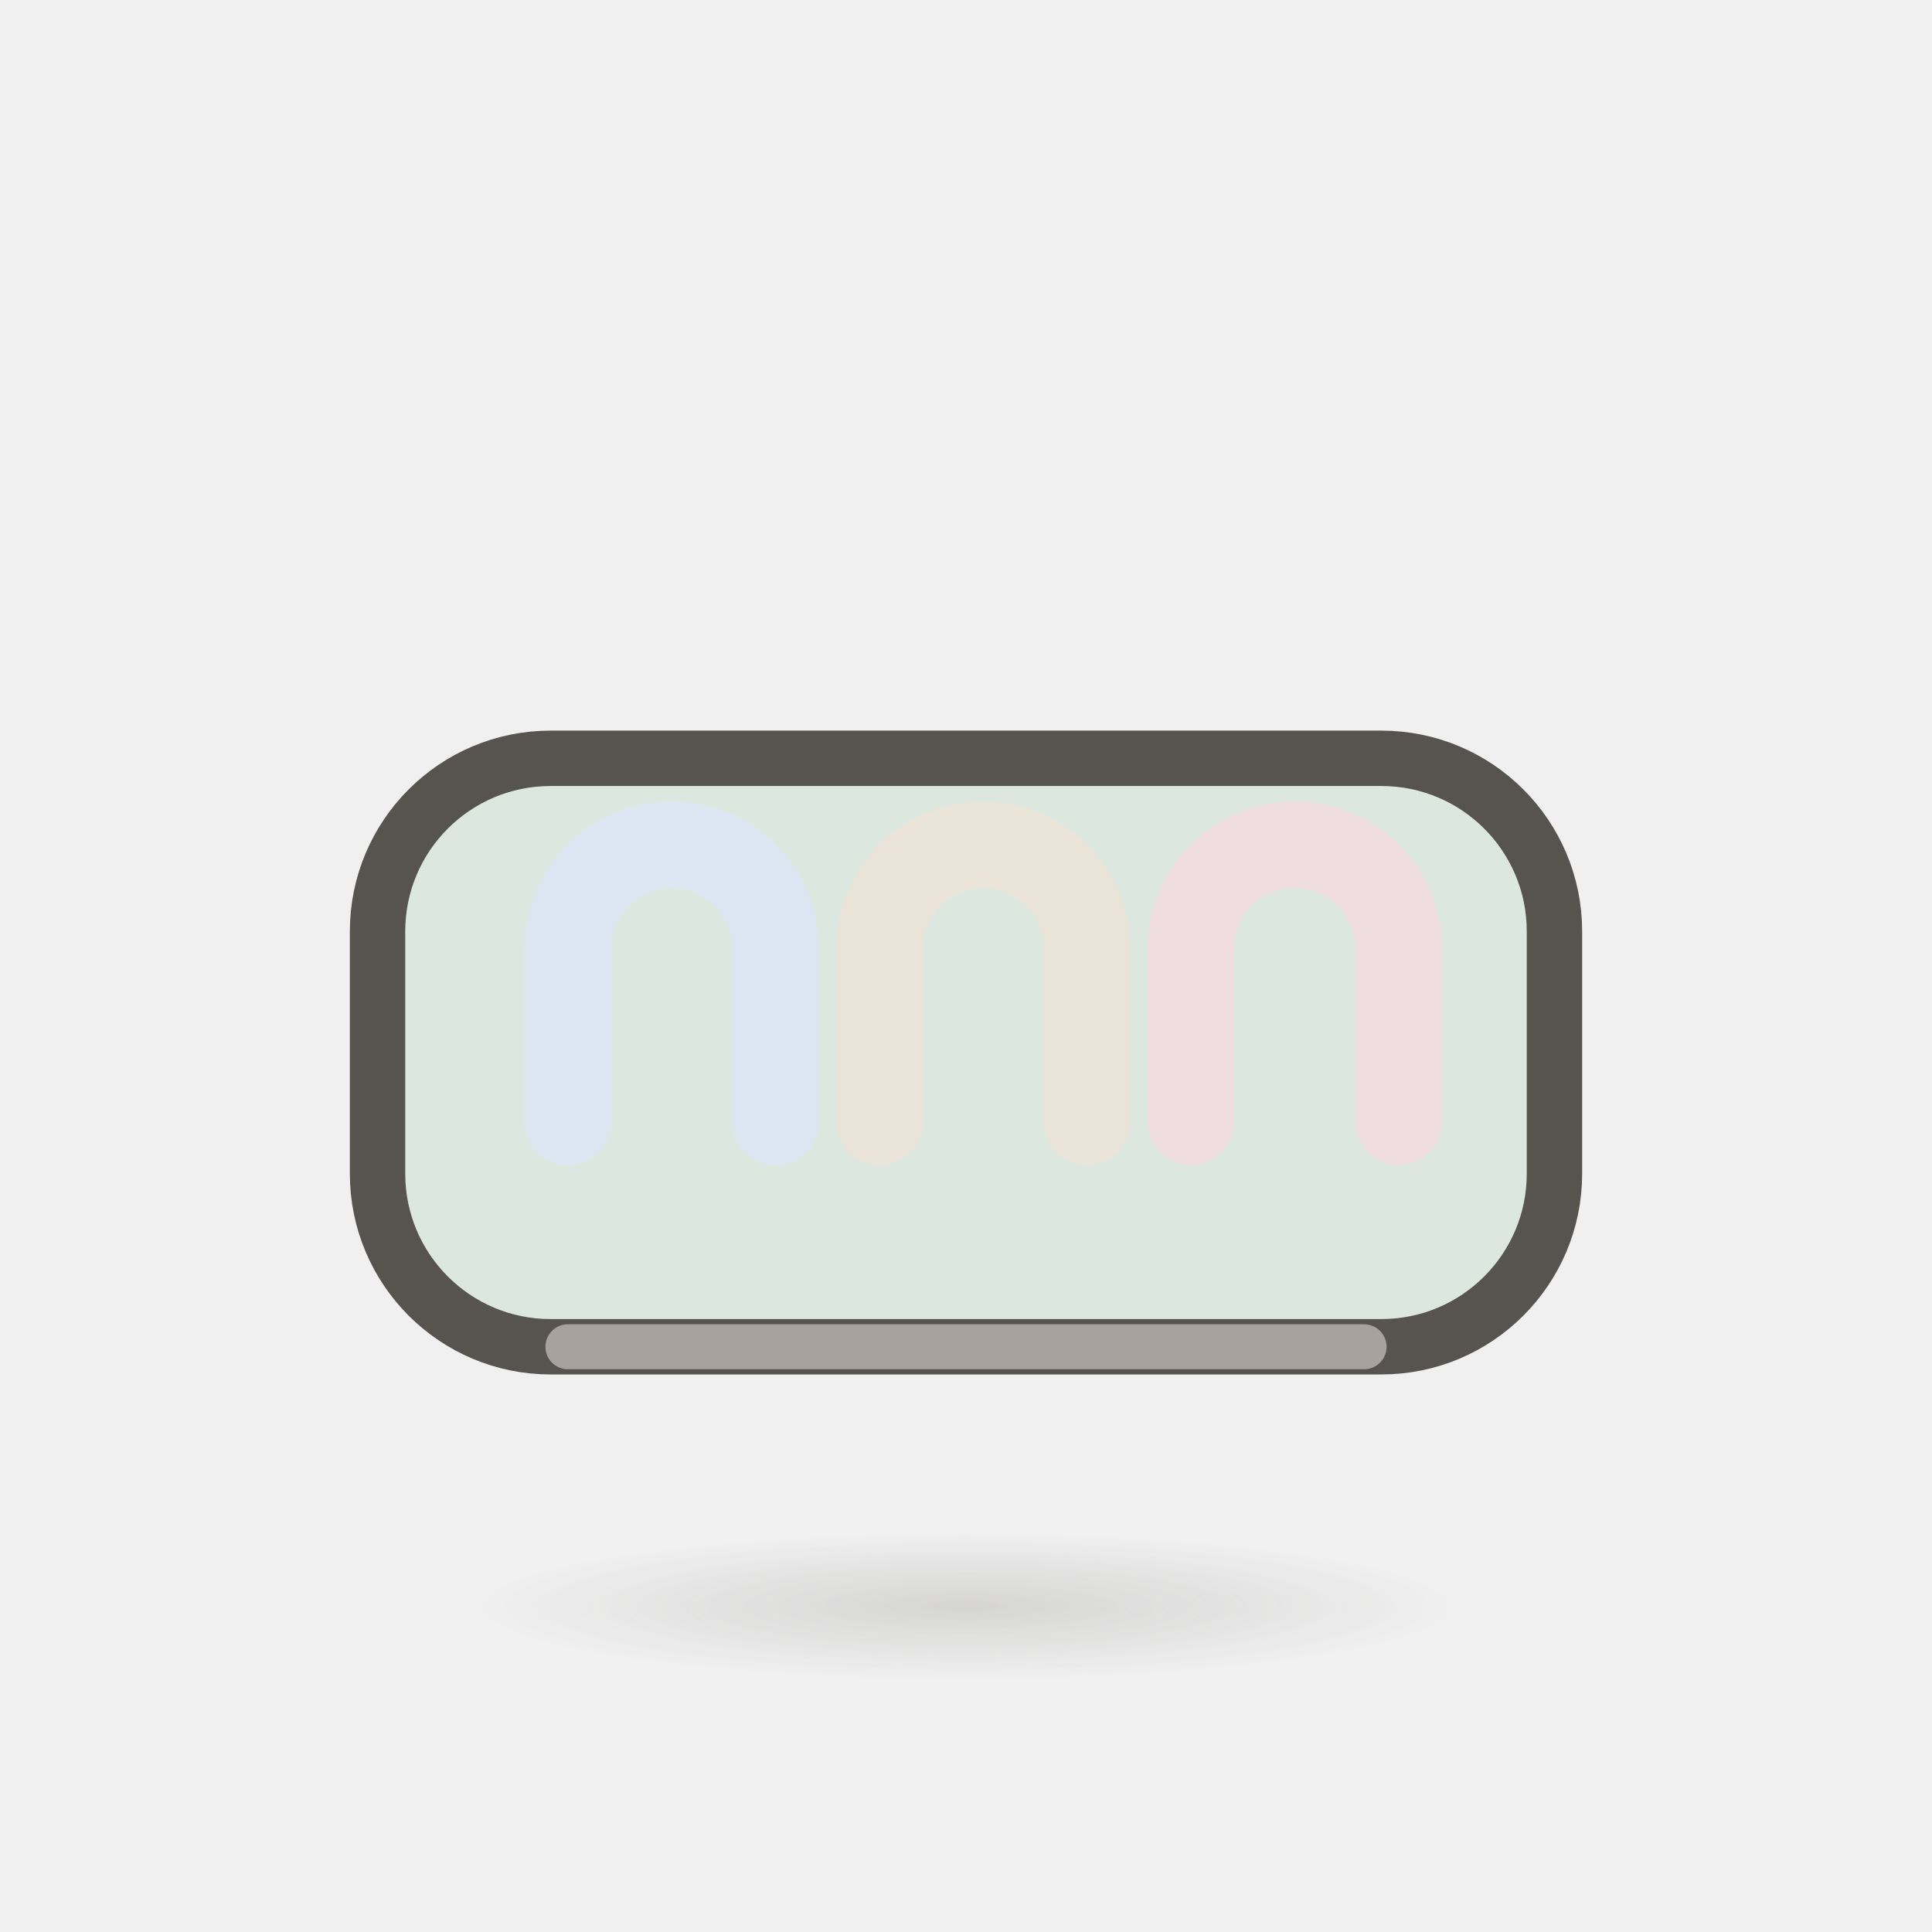
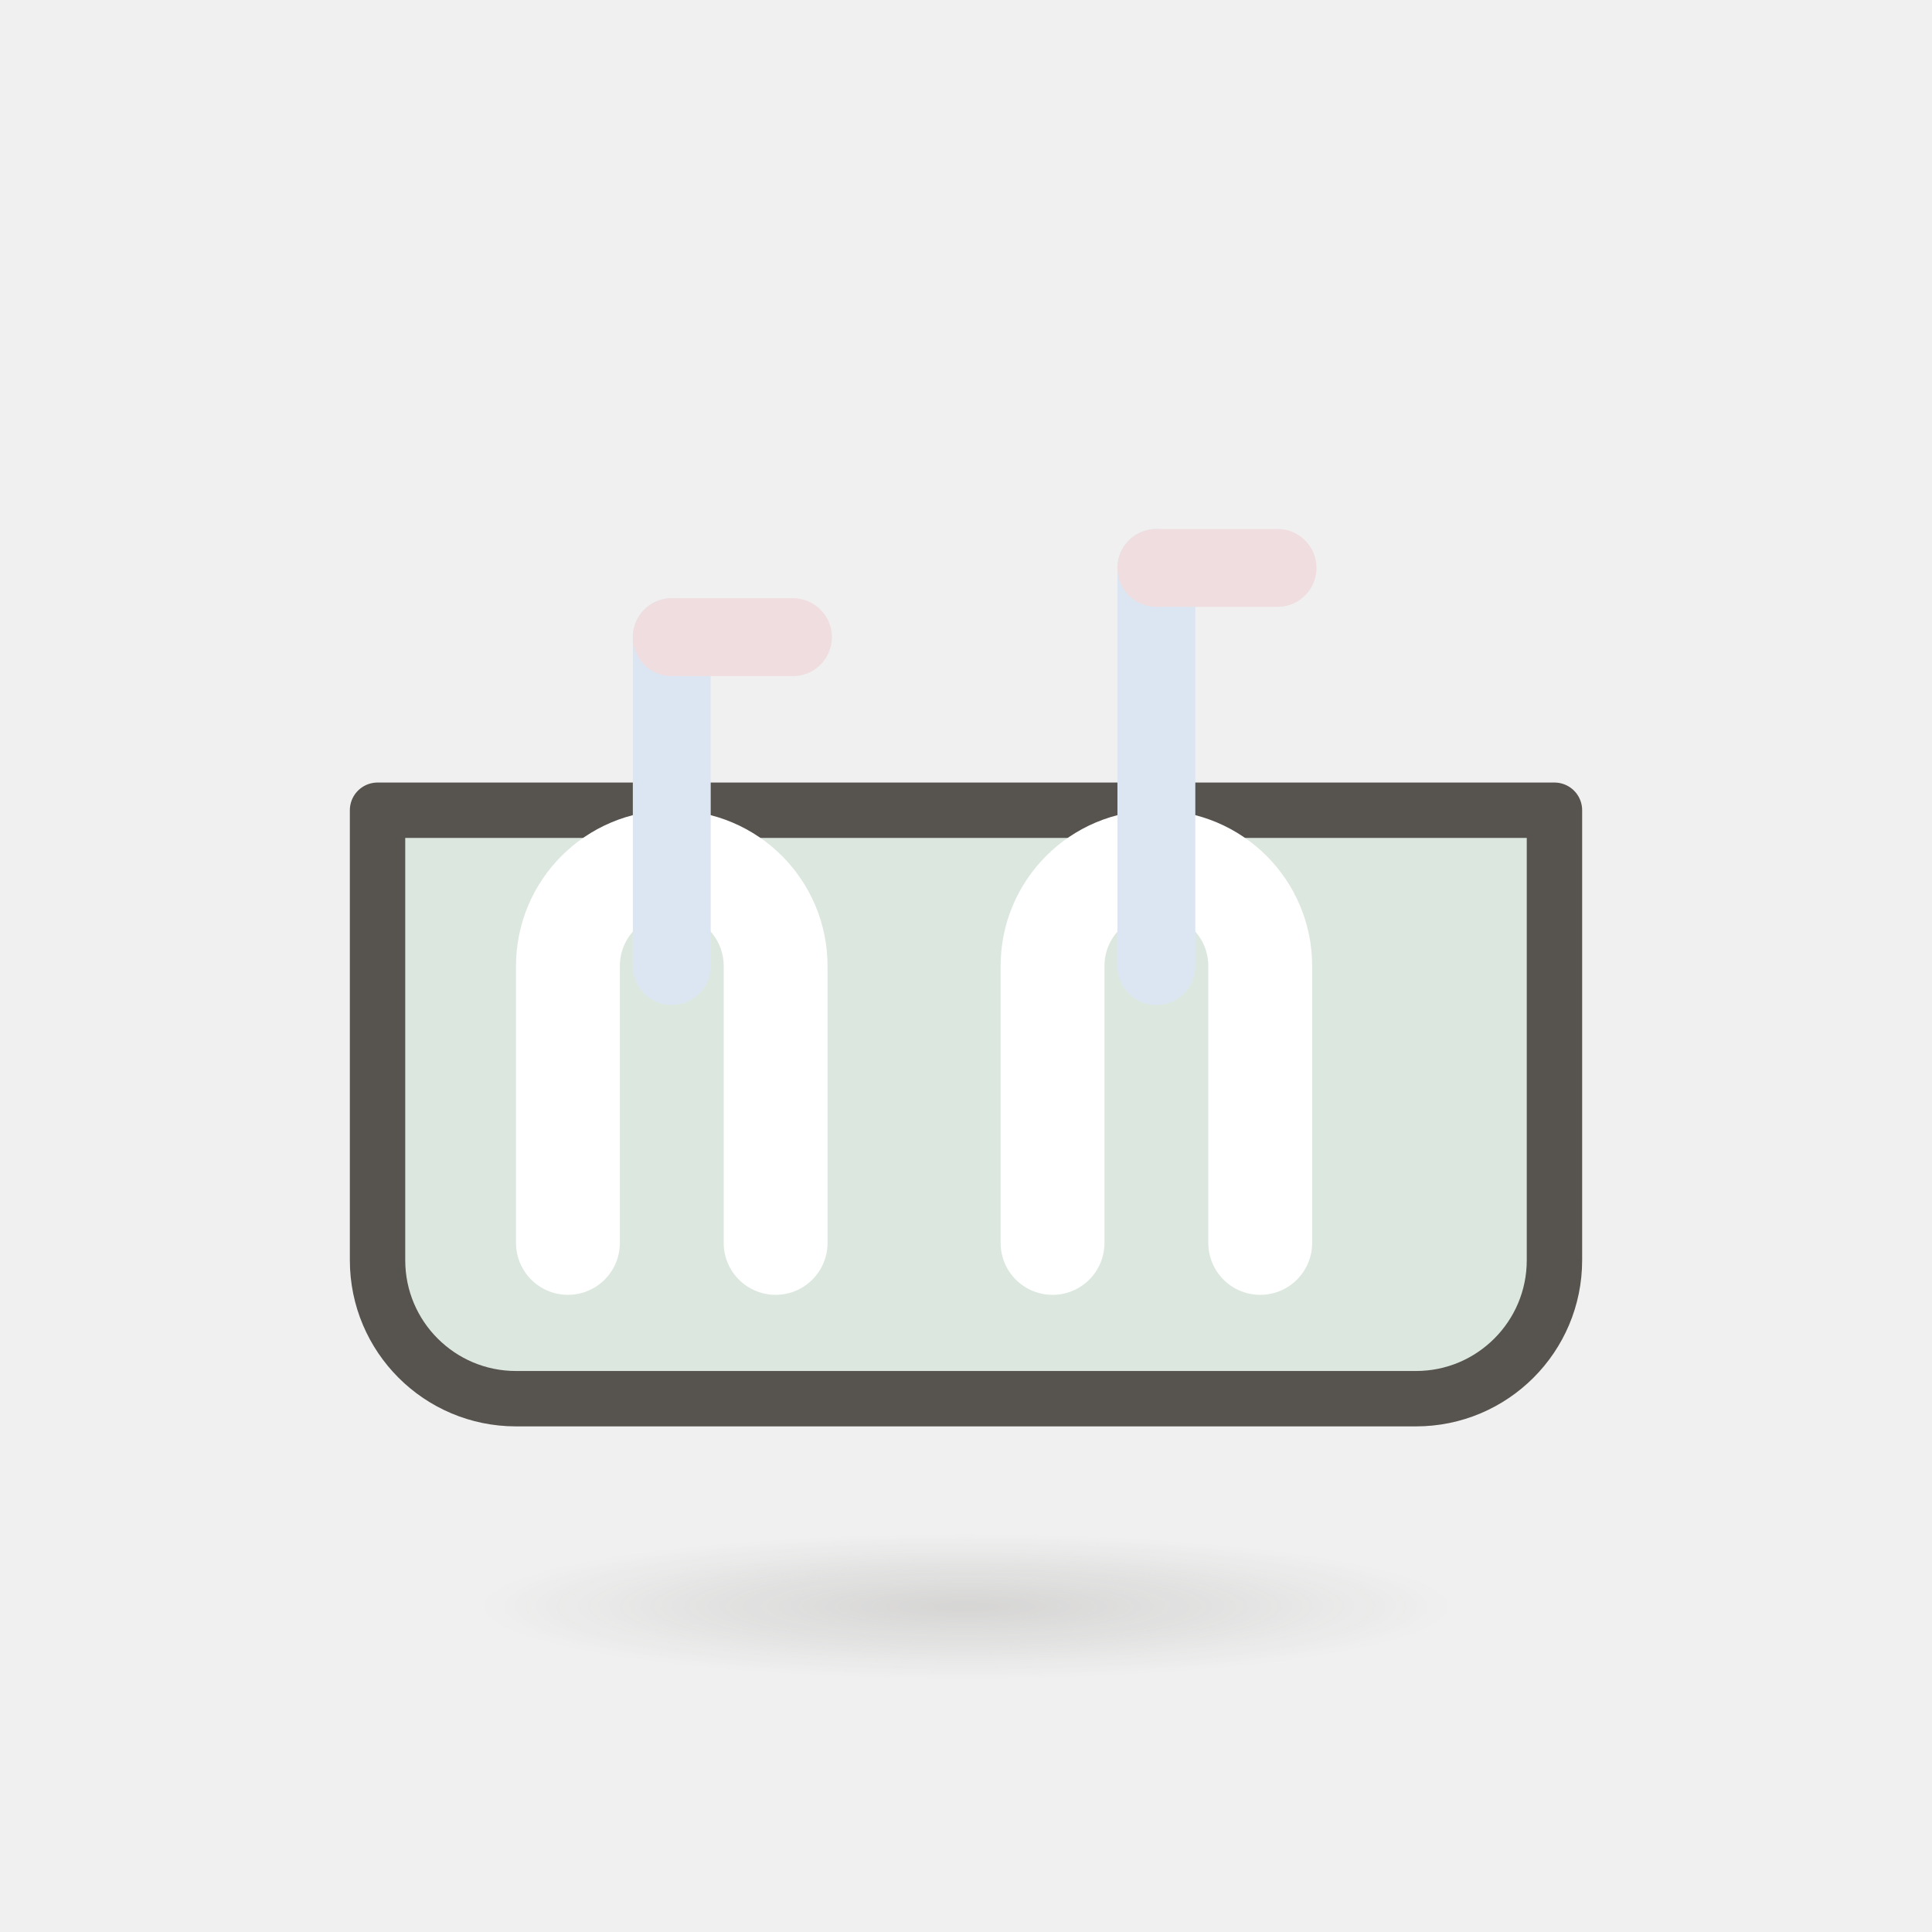
<svg xmlns="http://www.w3.org/2000/svg" viewBox="0 0 96 96" fill="none" stroke-linecap="round" stroke-linejoin="round">
  <g transform="translate(48 48) scale(0.86) translate(-48 -48)">
    <defs>
      <radialGradient id="sh">
        <stop offset="0" stop-color="#57534E" stop-opacity="0.17" />
        <stop offset="0.62" stop-color="#57534E" stop-opacity="0.07" />
        <stop offset="1" stop-color="#57534E" stop-opacity="0" />
      </radialGradient>
    </defs>
    <ellipse cx="48" cy="85" rx="28" ry="4.2" fill="url(#sh)" />
    <g stroke="#57534E" stroke-width="3.2">
-       <rect x="14" y="36" width="68" height="34" rx="10" fill="#DCE8DF" />
-       <path d="M25 57V47a6 6 0 0 1 12 0v10" fill="none" stroke="#DCE6F2" stroke-width="5" />
-       <path d="M43 57V47a6 6 0 0 1 12 0v10" fill="none" stroke="#E9E3D8" stroke-width="5" />
-       <path d="M61 57V47a6 6 0 0 1 12 0v10" fill="none" stroke="#F0DDDF" stroke-width="5" />
-       <path d="M25 70h46" stroke="#A8A29E" stroke-width="2.6" />
+       <path d="M14 39h68v26a8 8 0 0 1-8 8H22a8 8 0 0 1-8-8z" fill="#DCE8DF" />
+       <path d="M25 64V48a6 6 0 0 1 12 0v16" fill="none" stroke="#FFFFFF" stroke-width="6" />
+       <path d="M53 64V48a6 6 0 0 1 12 0v16" fill="none" stroke="#FFFFFF" stroke-width="6" />
+       <path d="M31 48V29M59 48V25" stroke="#DCE6F2" stroke-width="4.5" />
+       <path d="M31 29h7M59 25h7" stroke="#F0DDDF" stroke-width="4.5" />
    </g>
  </g>
</svg>
